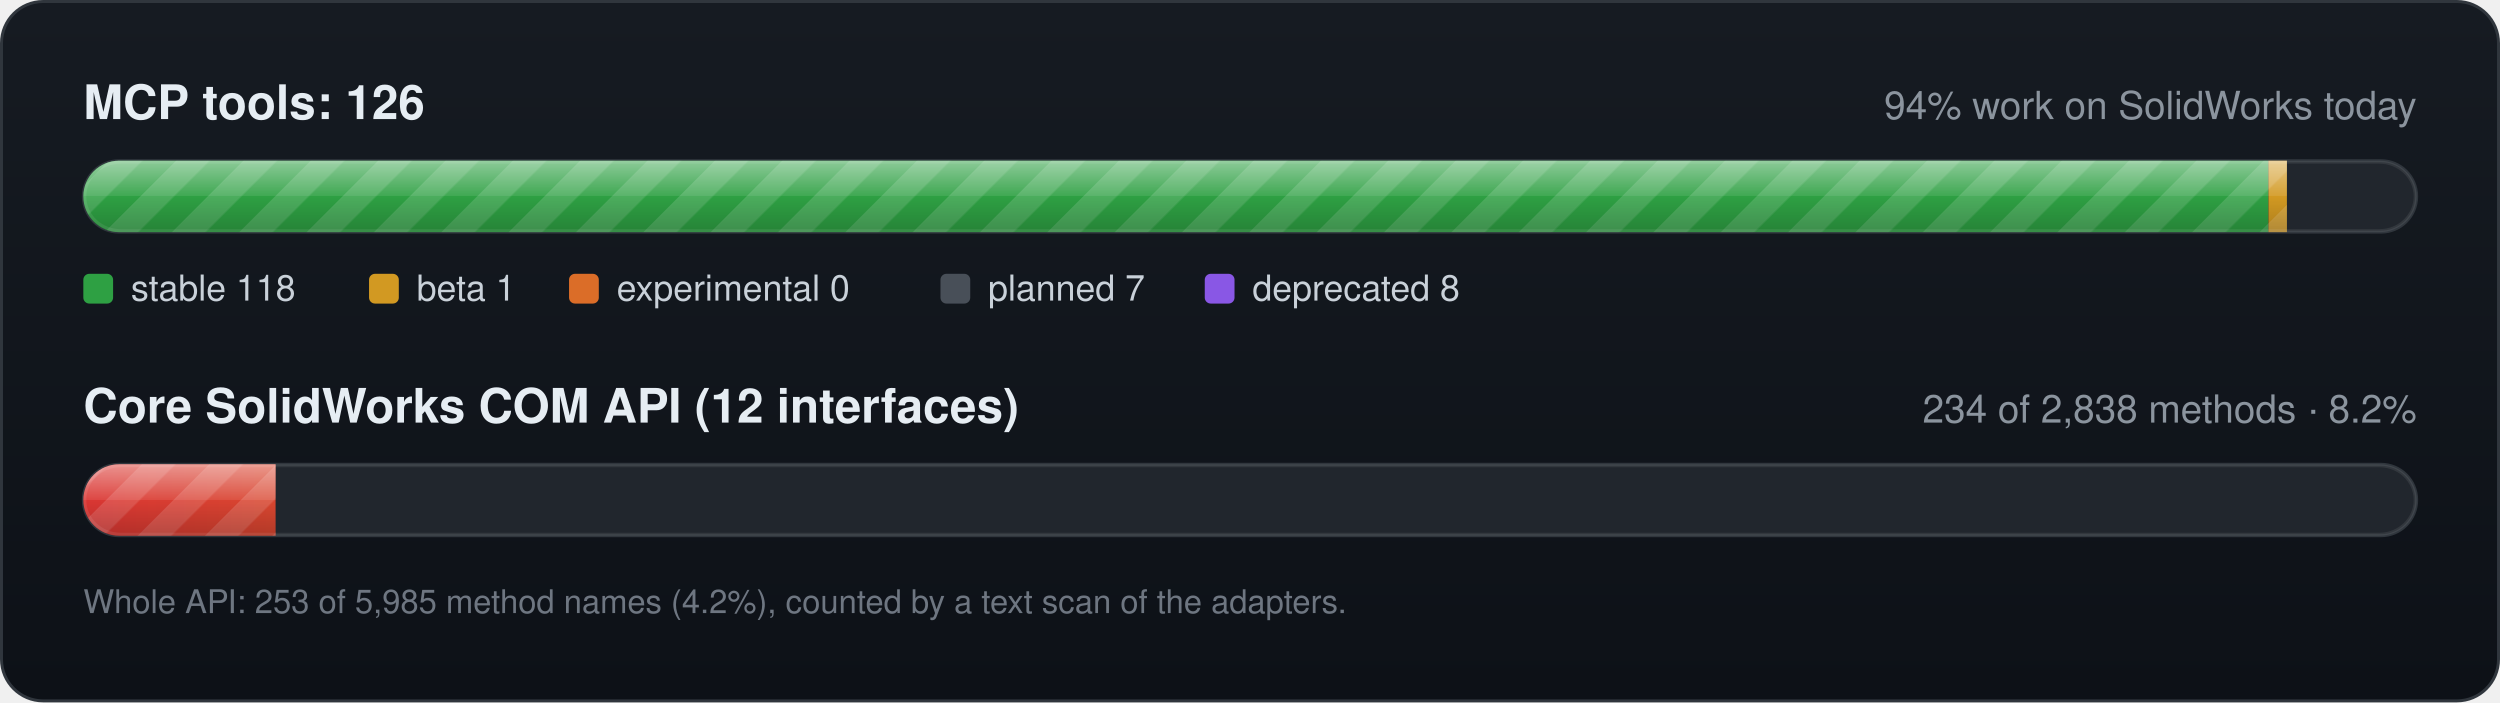
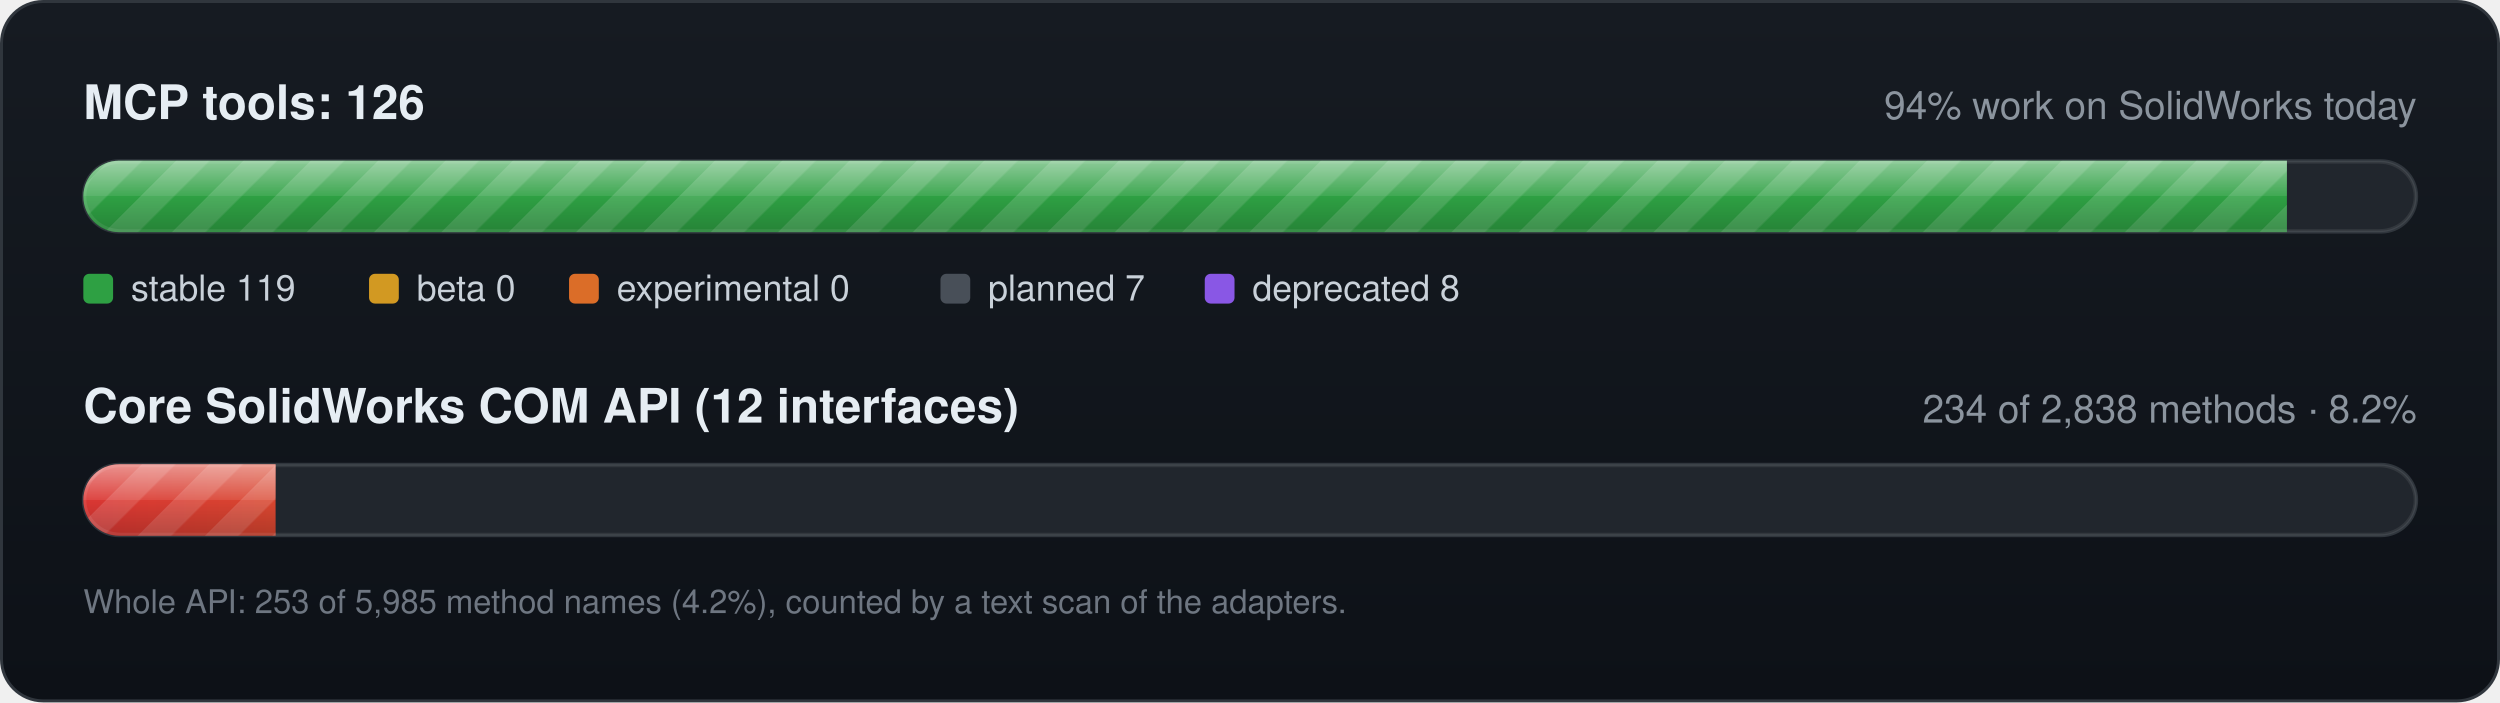
<svg xmlns="http://www.w3.org/2000/svg" width="840" height="236" viewBox="0 0 840 236" role="img" aria-label="Project progress">
  <defs>
    <linearGradient id="panel" x1="0" y1="0" x2="0" y2="1">
      <stop offset="0" stop-color="#161b22" />
      <stop offset="1" stop-color="#0d1117" />
    </linearGradient>
    <linearGradient id="gloss" x1="0" y1="0" x2="0" y2="1">
      <stop offset="0" stop-color="#fff" stop-opacity=".45" />
      <stop offset=".5" stop-color="#fff" stop-opacity=".08" />
      <stop offset=".5" stop-color="#000" stop-opacity="0" />
      <stop offset="1" stop-color="#000" stop-opacity=".18" />
    </linearGradient>
    <linearGradient id="heat" gradientUnits="userSpaceOnUse" x1="28" y1="0" x2="812" y2="0">
      <stop offset="0" stop-color="#da3633" />
      <stop offset=".5" stop-color="#d29922" />
      <stop offset="1" stop-color="#2ea043" />
    </linearGradient>
    <pattern id="stripes" width="16" height="16" patternUnits="userSpaceOnUse" patternTransform="rotate(45)">
      <rect width="8" height="16" fill="#fff" fill-opacity=".14" />
      <animateTransform attributeName="patternTransform" type="translate" additive="sum" from="0 0" to="16 0" dur="1.6s" repeatCount="indefinite" />
    </pattern>
    <clipPath id="track-tools">
      <rect x="28" y="54" width="784" height="24" rx="12.0" />
    </clipPath>
    <clipPath id="track-com">
      <rect x="28" y="156" width="784" height="24" rx="12.0" />
    </clipPath>
  </defs>
  <rect x=".5" y=".5" width="839" height="235" rx="14" fill="url(#panel)" stroke="#30363d" />
  <text x="28" y="40" font-family="-apple-system,'Segoe UI',Helvetica,Arial,sans-serif" font-size="16" fill="#e6edf3" font-weight="600" text-anchor="start">MCP tools: 126</text>
  <text x="812" y="40" font-family="-apple-system,'Segoe UI',Helvetica,Arial,sans-serif" font-size="13" fill="#8b949e" font-weight="400" text-anchor="end">94% work on SolidWorks today</text>
  <rect x="28" y="54" width="784" height="24" rx="12.0" fill="#21262d" stroke="#30363d" />
  <g clip-path="url(#track-tools)">
-     <rect x="28.0" y="54" width="734.2" height="24" fill="#2ea043" />
-     <rect x="762.2" y="54" width="6.2" height="24" fill="#d29922" />
+     <rect x="28.0" y="54" width="740.4" height="24" fill="#2ea043" />
+     <rect x="768.4" y="54" width="0.0" height="24" fill="#d29922" />
    <rect x="768.4" y="54" width="0.0" height="24" fill="#db6d28" />
    <rect x="28" y="54" width="740.4" height="24" fill="url(#stripes)" />
    <rect x="28" y="54" width="740.4" height="24" fill="url(#gloss)" />
  </g>
  <rect x="28.5" y="54.5" width="783" height="23" rx="12.0" fill="none" stroke="#fff" stroke-opacity=".08" />
  <rect x="28" y="92" width="10" height="10" rx="2" fill="#2ea043" />
-   <text x="44" y="101" font-family="-apple-system,'Segoe UI',Helvetica,Arial,sans-serif" font-size="12" fill="#c9d1d9" font-weight="400" text-anchor="start">stable 118</text>
+   <text x="44" y="101" font-family="-apple-system,'Segoe UI',Helvetica,Arial,sans-serif" font-size="12" fill="#c9d1d9" font-weight="400" text-anchor="start">stable 119</text>
  <rect x="124" y="92" width="10" height="10" rx="2" fill="#d29922" />
-   <text x="140" y="101" font-family="-apple-system,'Segoe UI',Helvetica,Arial,sans-serif" font-size="12" fill="#c9d1d9" font-weight="400" text-anchor="start">beta 1</text>
+   <text x="140" y="101" font-family="-apple-system,'Segoe UI',Helvetica,Arial,sans-serif" font-size="12" fill="#c9d1d9" font-weight="400" text-anchor="start">beta 0</text>
  <rect x="191.2" y="92" width="10" height="10" rx="2" fill="#db6d28" />
  <text x="207.2" y="101" font-family="-apple-system,'Segoe UI',Helvetica,Arial,sans-serif" font-size="12" fill="#c9d1d9" font-weight="400" text-anchor="start">experimental 0</text>
  <rect x="316" y="92" width="10" height="10" rx="2" fill="#484f58" />
  <text x="332" y="101" font-family="-apple-system,'Segoe UI',Helvetica,Arial,sans-serif" font-size="12" fill="#c9d1d9" font-weight="400" text-anchor="start">planned 7</text>
  <rect x="404.8" y="92" width="10" height="10" rx="2" fill="#8957e5" />
  <text x="420.8" y="101" font-family="-apple-system,'Segoe UI',Helvetica,Arial,sans-serif" font-size="12" fill="#c9d1d9" font-weight="400" text-anchor="start">deprecated 8</text>
  <text x="28" y="142" font-family="-apple-system,'Segoe UI',Helvetica,Arial,sans-serif" font-size="16" fill="#e6edf3" font-weight="600" text-anchor="start">Core SolidWorks COM API (12 interfaces)</text>
  <text x="812" y="142" font-family="-apple-system,'Segoe UI',Helvetica,Arial,sans-serif" font-size="13" fill="#8b949e" font-weight="400" text-anchor="end">234 of 2,838 methods · 8.2%</text>
  <rect x="28" y="156" width="784" height="24" rx="12.0" fill="#21262d" stroke="#30363d" />
  <g clip-path="url(#track-com)">
    <rect x="28.0" y="156" width="64.6" height="24" fill="url(#heat)" />
    <rect x="28" y="156" width="64.6" height="24" fill="url(#stripes)" />
    <rect x="28" y="156" width="64.6" height="24" fill="url(#gloss)" />
  </g>
  <rect x="28.5" y="156.5" width="783" height="23" rx="12.0" fill="none" stroke="#fff" stroke-opacity=".08" />
  <text x="28" y="206" font-family="-apple-system,'Segoe UI',Helvetica,Arial,sans-serif" font-size="11" fill="#6e7681" font-weight="400" text-anchor="start">Whole API: 253 of 5,985 method names (4.2%), counted by a text scan of the adapters.</text>
</svg>
